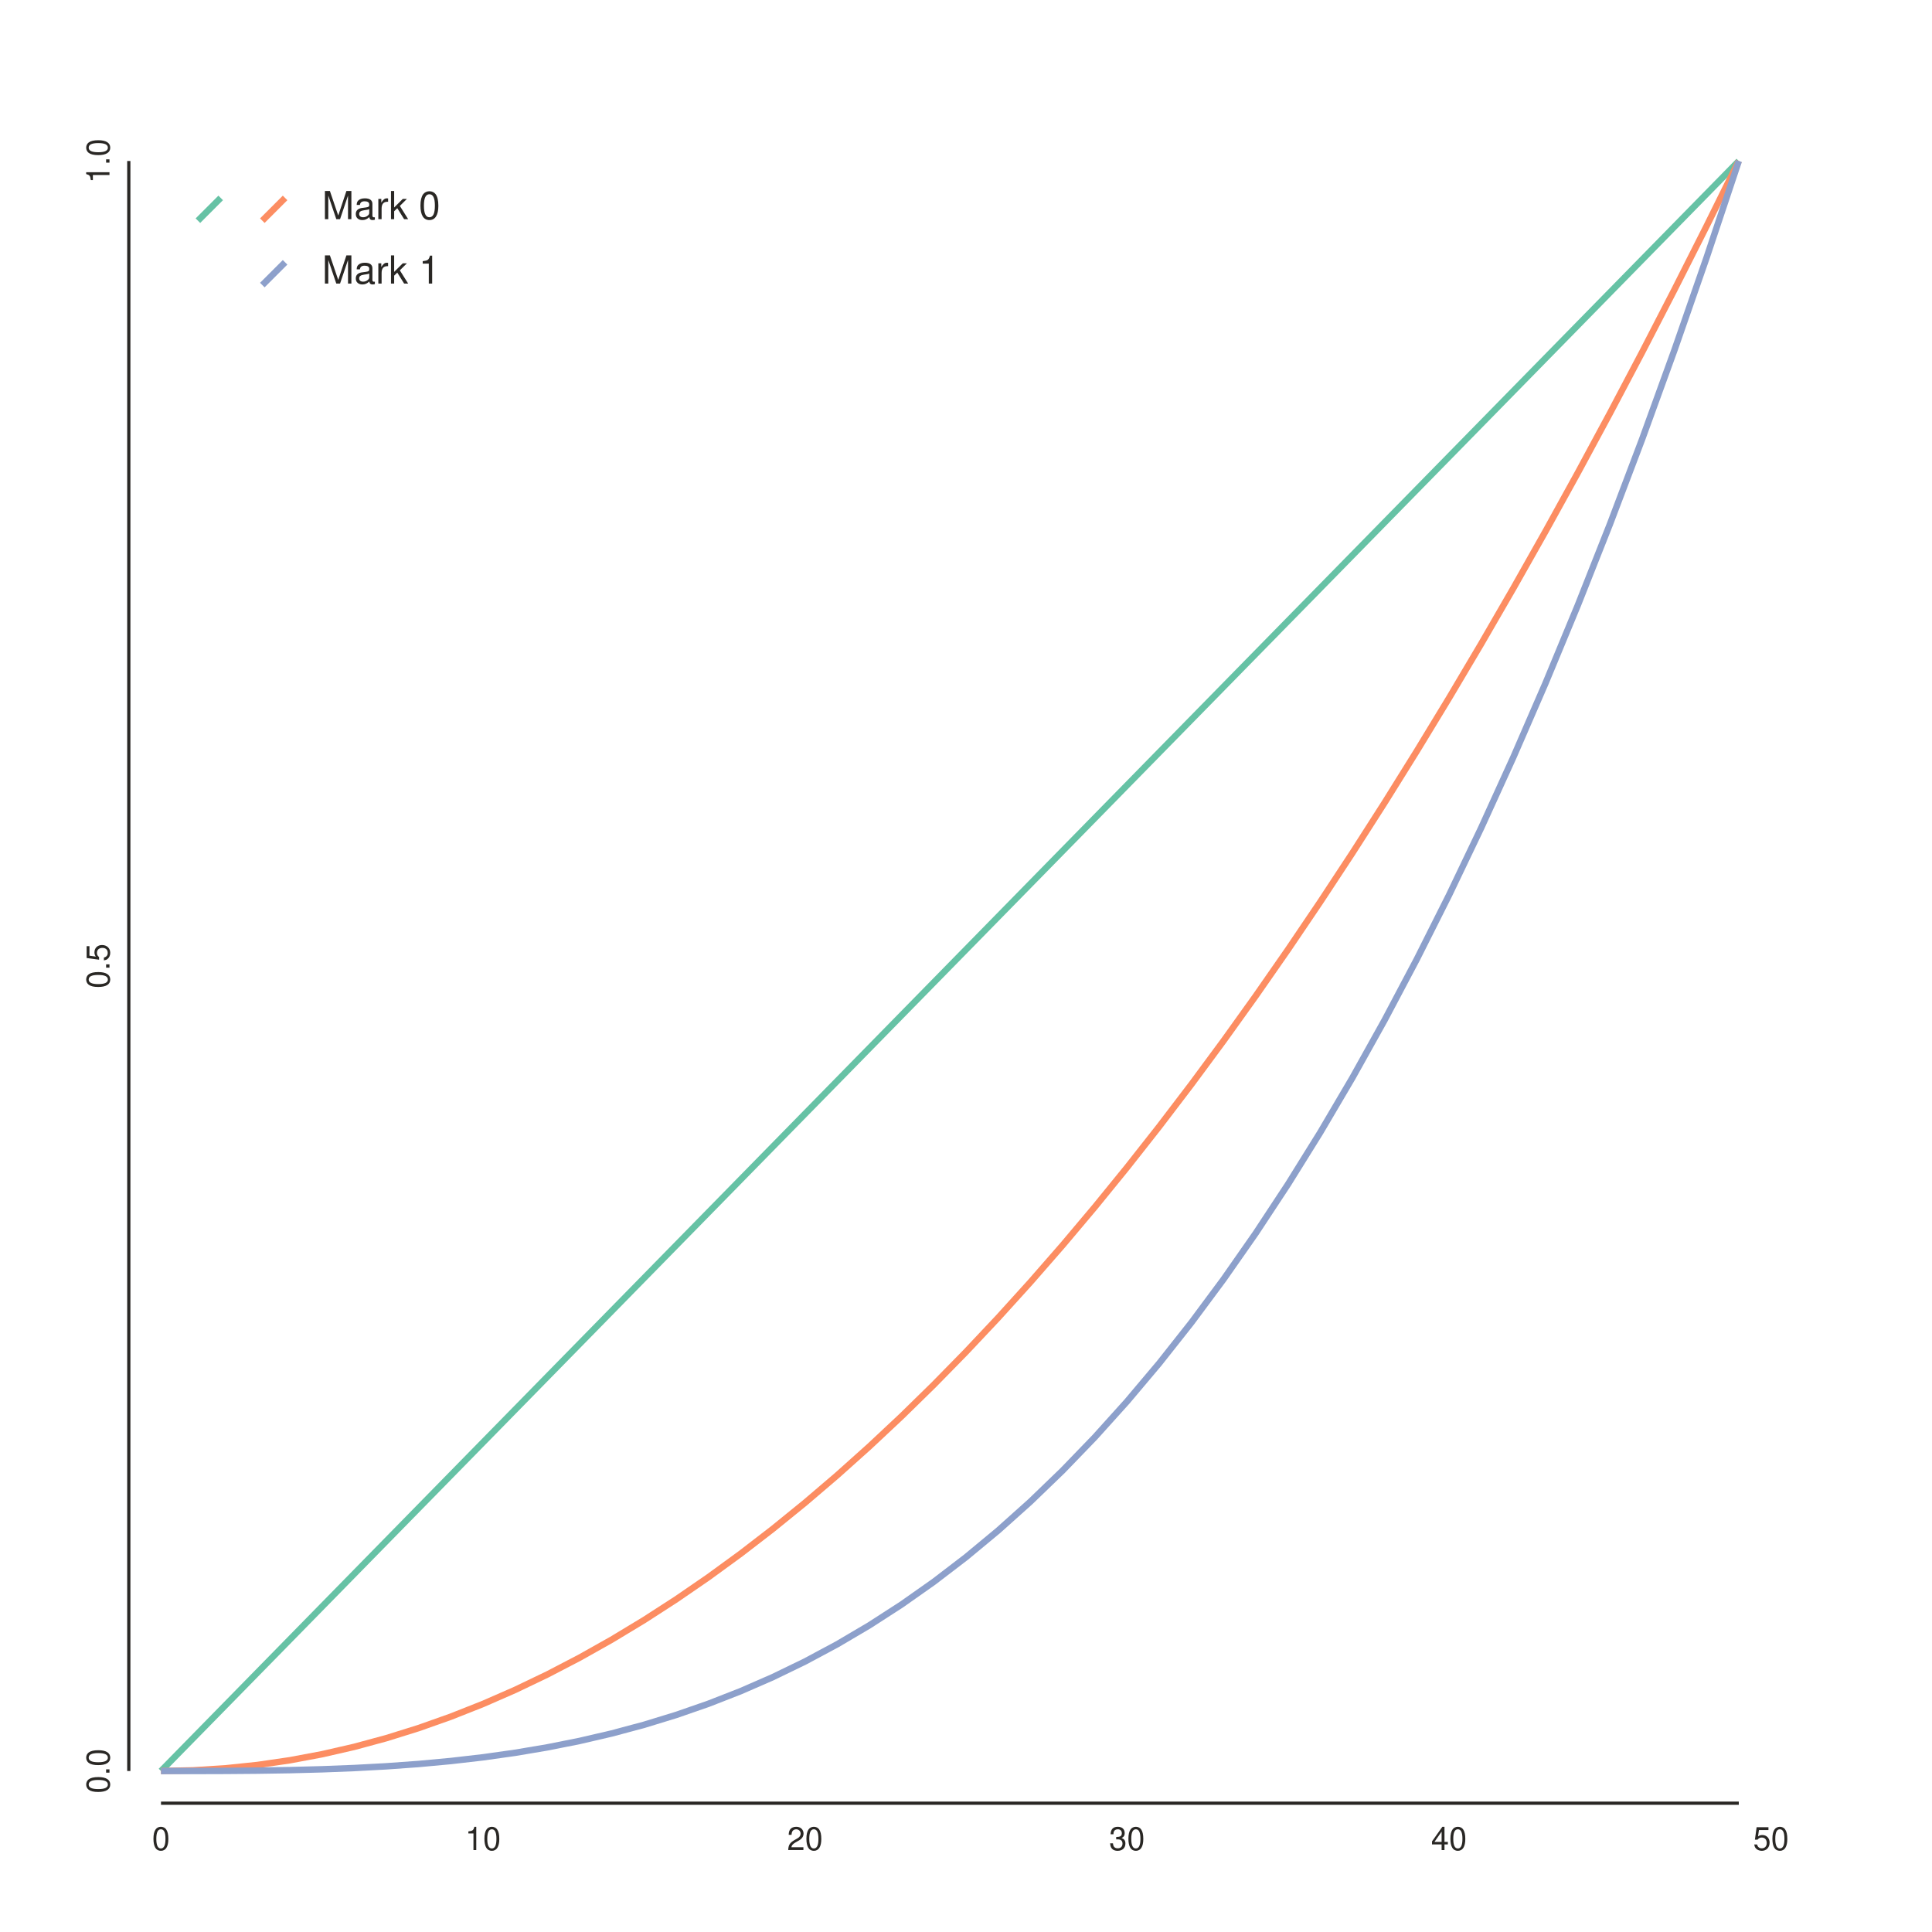
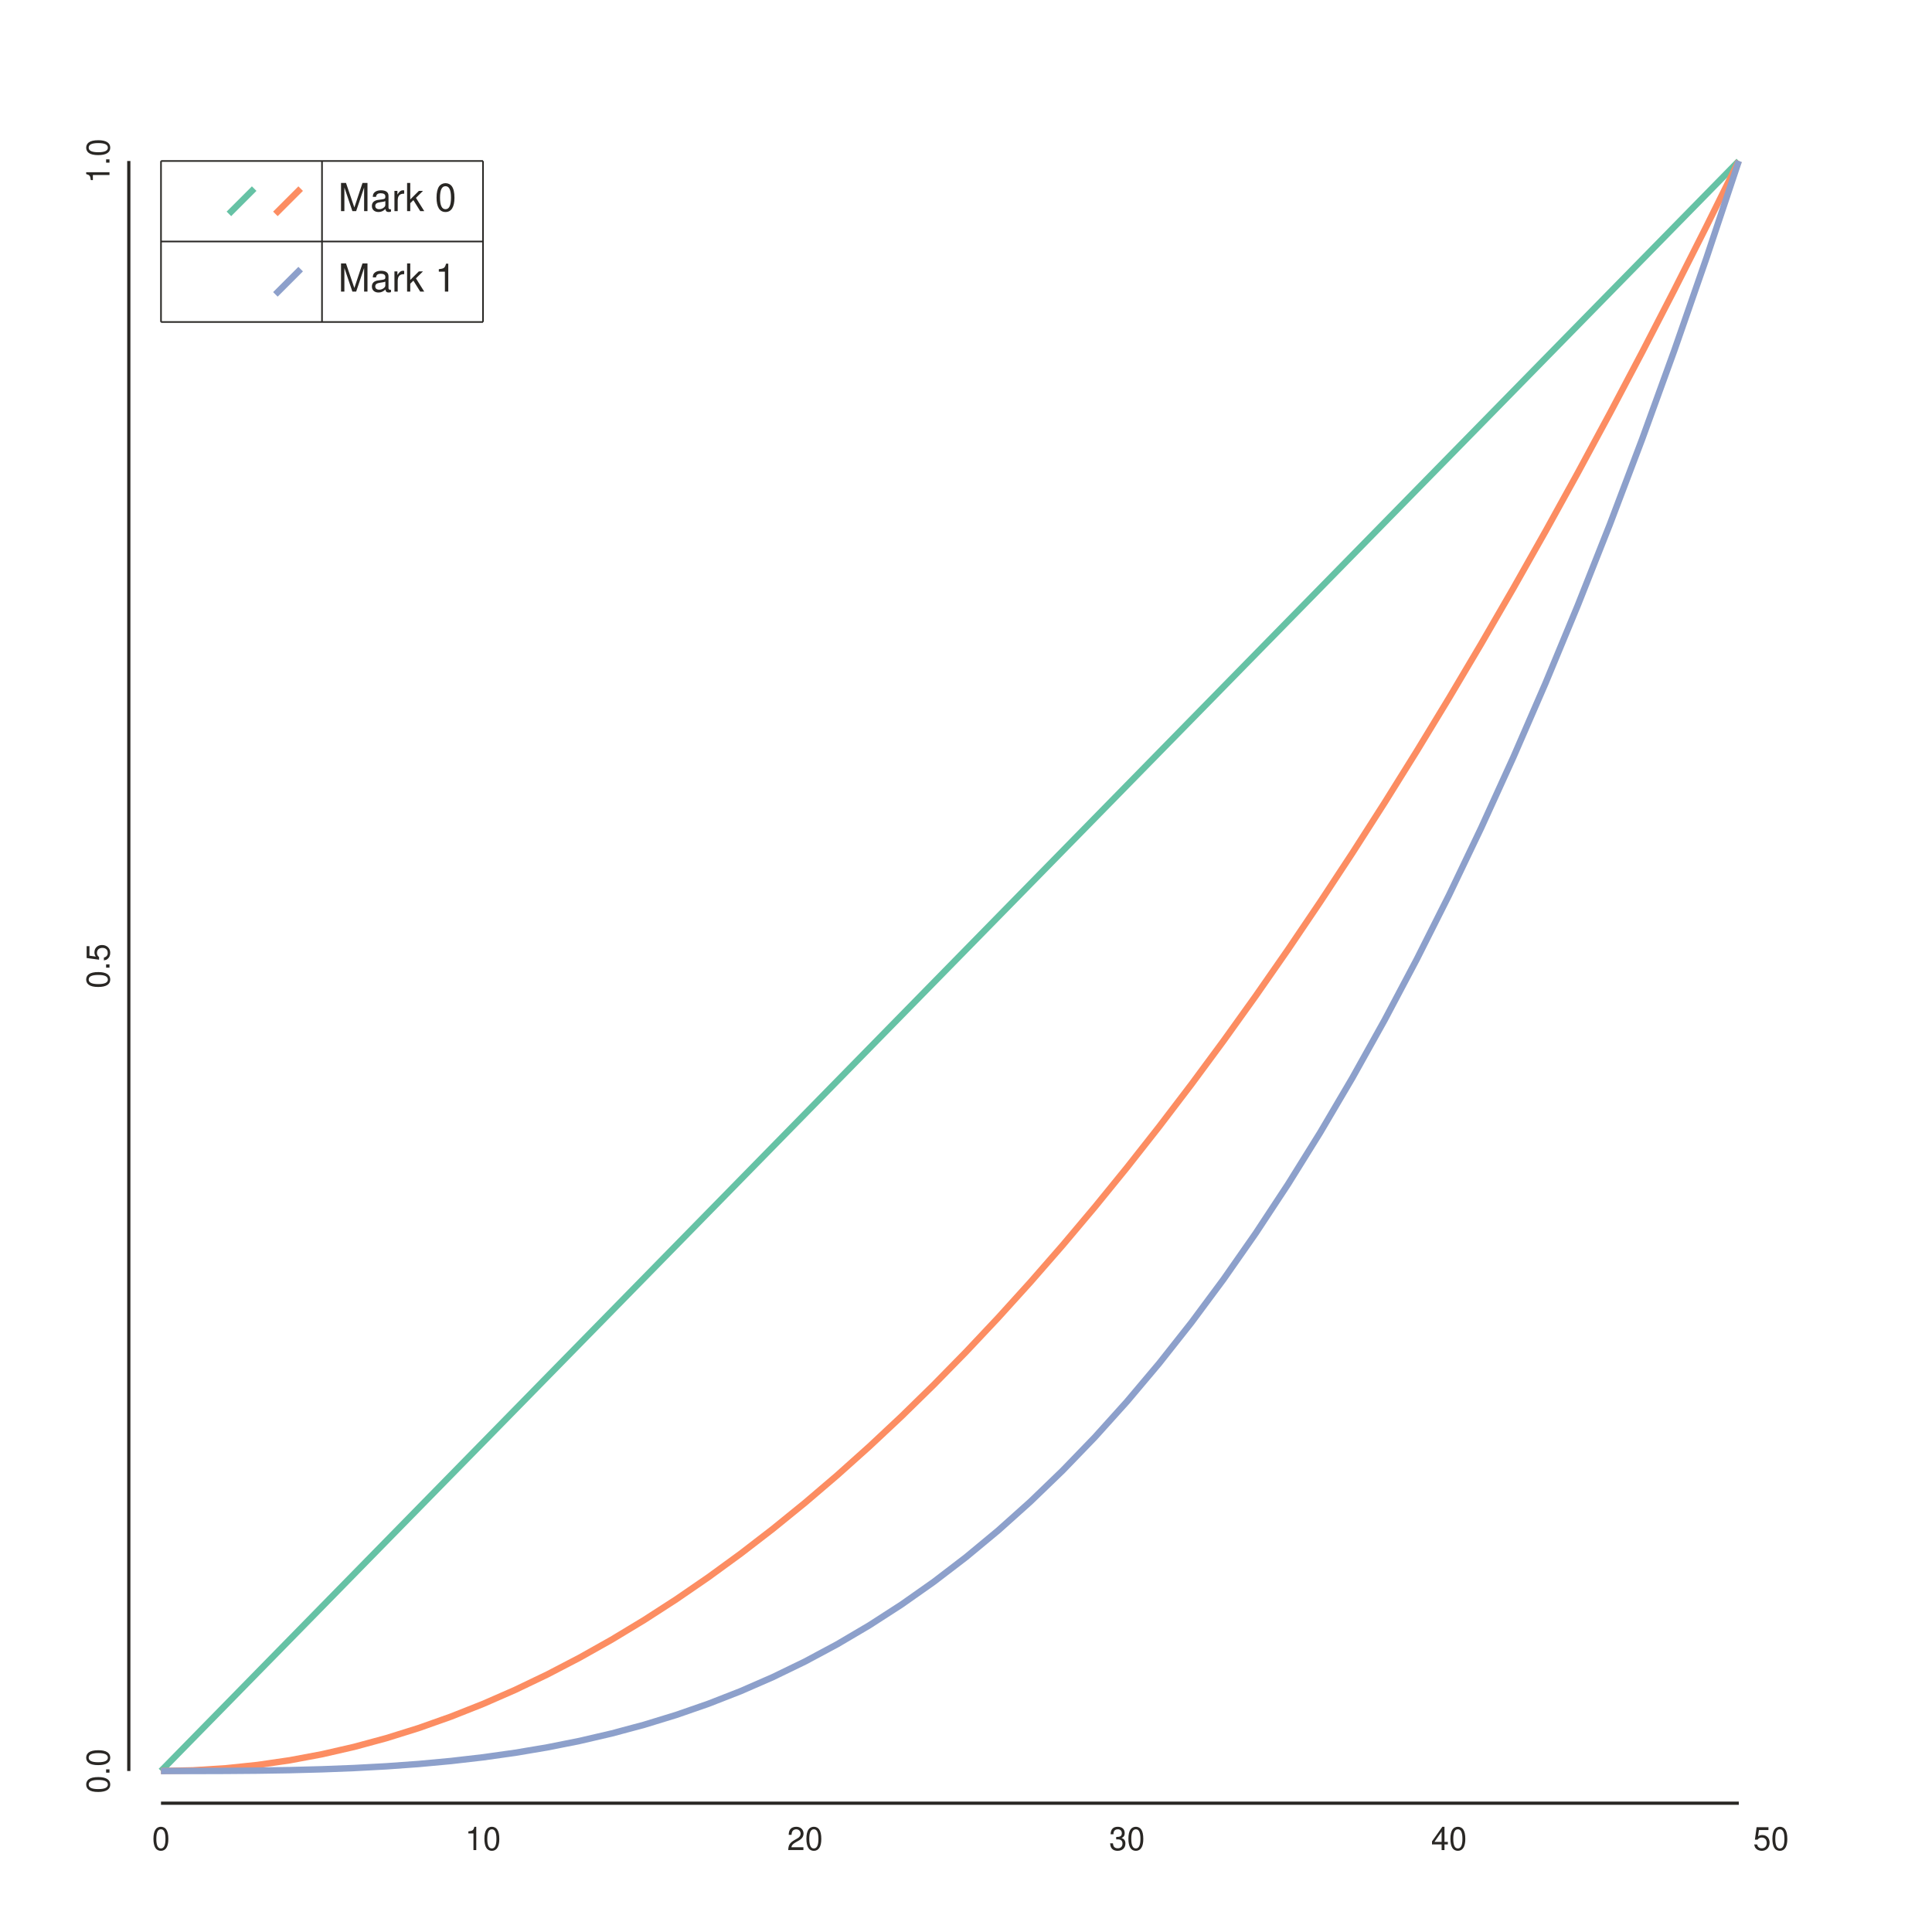
- <svg xmlns="http://www.w3.org/2000/svg" class="toyplot-canvas-Canvas" height="600px" id="tb66db41e9106440cba5841ec6cc23373" preserveAspectRatio="xMidYMid meet" style="background-color:transparent;fill:rgb(16.1%,15.3%,14.1%);fill-opacity:1.0;font-family:Helvetica;font-size:12px;opacity:1.0;stroke:rgb(16.1%,15.3%,14.1%);stroke-opacity:1.0;stroke-width:1.0" viewBox="0 0 600 600" width="600px">
-   <g class="toyplot-coordinates-Cartesian" id="t06d46fa5937f43d88ff4befdde0f9265">
-     <clipPath id="tc37786c9dbca4a8aa764f12be674f1d0">
+ <svg xmlns="http://www.w3.org/2000/svg" class="toyplot-canvas-Canvas" height="600px" id="t0d9e4d9d142e4cde91cde19cd0034e41" preserveAspectRatio="xMidYMid meet" style="background-color:transparent;fill:rgb(16.1%,15.3%,14.1%);fill-opacity:1.0;font-family:Helvetica;font-size:12px;opacity:1.0;stroke:rgb(16.1%,15.3%,14.1%);stroke-opacity:1.0;stroke-width:1.0" viewBox="0 0 600 600" width="600px">
+   <g class="toyplot-coordinates-Cartesian" id="tea4c01d221054e819307b64f7a216aa9">
+     <clipPath id="t828de3d172d141e89e8571acbb57aad8">
      <rect height="520.0" width="520.0" x="40.0" y="40.0" />
    </clipPath>
-     <g clip-path="url(#tc37786c9dbca4a8aa764f12be674f1d0)">
-       <g class="toyplot-mark-Plot" id="tda07e2cb2798407b8a4b949e6802a70b" style="fill:none">
+     <g clip-path="url(#t828de3d172d141e89e8571acbb57aad8)">
+       <g class="toyplot-mark-Plot" id="t0478a400e0064c6a98397def3a1df73f" style="fill:none">
        <g class="toyplot-Series">
          <path d="M 50.0 550.0 L 60.0 539.796 L 70.0 529.592 L 80.0 519.388 L 90.0 509.184 L 100.0 498.98 L 110.0 488.776 L 120 478.571 L 130.0 468.367 L 140.0 458.163 L 150.0 447.959 L 160.0 437.755 L 170.0 427.551 L 180.0 417.347 L 190 407.143 L 200.0 396.939 L 210.0 386.735 L 220.0 376.531 L 230.0 366.327 L 240.0 356.122 L 250.0 345.918 L 260.0 335.714 L 270.0 325.51 L 280.0 315.306 L 290.0 305.102 L 300.0 294.898 L 310.0 284.694 L 320.0 274.49 L 330 264.286 L 340.0 254.082 L 350.0 243.878 L 360.0 233.673 L 370.0 223.469 L 380.0 213.265 L 390.0 203.061 L 400.0 192.857 L 410.0 182.653 L 420.0 172.449 L 430.0 162.245 L 440.0 152.041 L 450.0 141.837 L 460.0 131.633 L 470.0 121.429 L 480.0 111.224 L 490.0 101.02 L 500.0 90.816 L 510.0 80.612 L 520.0 70.408 L 530.0 60.204 L 540.0 50.0" style="stroke:rgb(40%,76.1%,64.7%);stroke-opacity:1.0;stroke-width:2.0" />
        </g>
        <g class="toyplot-Series">
          <path d="M 50.0 550.0 L 60.0 549.792 L 70.0 549.167 L 80.0 548.126 L 90.0 546.668 L 100.0 544.794 L 110.0 542.503 L 120 539.796 L 130.0 536.672 L 140.0 533.132 L 150.0 529.175 L 160.0 524.802 L 170.0 520.012 L 180.0 514.806 L 190 509.184 L 200.0 503.145 L 210.0 496.689 L 220.0 489.817 L 230.0 482.528 L 240.0 474.823 L 250.0 466.701 L 260.0 458.163 L 270.0 449.209 L 280.0 439.838 L 290.0 430.05 L 300.0 419.846 L 310.0 409.225 L 320.0 398.188 L 330 386.735 L 340.0 374.865 L 350.0 362.578 L 360.0 349.875 L 370.0 336.756 L 380.0 323.219 L 390.0 309.267 L 400.0 294.898 L 410.0 280.112 L 420.0 264.91 L 430.0 249.292 L 440.0 233.257 L 450.0 216.805 L 460.0 199.938 L 470.0 182.653 L 480.0 164.952 L 490.0 146.835 L 500.0 128.301 L 510.0 109.35 L 520.0 89.983 L 530.0 70.2 L 540.0 50.0" style="stroke:rgb(98.8%,55.3%,38.4%);stroke-opacity:1.0;stroke-width:2.0" />
        </g>
      </g>
-       <g class="toyplot-mark-Plot" id="tcb1316f7fc9c4700aa1603aa2d213d0a" style="fill:none">
+       <g class="toyplot-mark-Plot" id="t0b180fbbde9244e9b8f17739677518ff" style="fill:none">
        <g class="toyplot-Series">
          <path d="M 50.0 550.0 L 60.0 549.996 L 70.0 549.966 L 80.0 549.885 L 90.0 549.728 L 100.0 549.469 L 110.0 549.082 L 120 548.542 L 130.0 547.824 L 140.0 546.902 L 150.0 545.75 L 160.0 544.343 L 170.0 542.656 L 180.0 540.663 L 190 538.338 L 200.0 535.656 L 210.0 532.592 L 220.0 529.12 L 230.0 525.214 L 240.0 520.85 L 250.0 516.001 L 260.0 510.641 L 270.0 504.747 L 280.0 498.291 L 290.0 491.249 L 300.0 483.595 L 310.0 475.303 L 320.0 466.349 L 330 456.706 L 340.0 446.348 L 350.0 435.252 L 360.0 423.39 L 370.0 410.738 L 380.0 397.27 L 390.0 382.961 L 400.0 367.784 L 410.0 351.715 L 420.0 334.728 L 430.0 316.798 L 440.0 297.898 L 450.0 278.004 L 460.0 257.091 L 470.0 235.131 L 480.0 212.101 L 490.0 187.974 L 500.0 162.725 L 510.0 136.329 L 520.0 108.76 L 530.0 79.992 L 540.0 50.0" style="stroke:rgb(55.3%,62.7%,79.6%);stroke-opacity:1.0;stroke-width:2.0" />
        </g>
      </g>
    </g>
-     <g class="toyplot-coordinates-Axis" id="tb88aa03897db447783a0bebeef47b2e4" transform="translate(50.0,550.0)translate(0,10.0)">
+     <g class="toyplot-coordinates-Axis" id="tb91a295f397a4093ab4908f48526ca5d" transform="translate(50.0,550.0)translate(0,10.0)">
      <line style="" x1="0" x2="490.0" y1="0" y2="0" />
      <g>
        <g transform="translate(0.0,6)">
          <text style="fill:rgb(16.1%,15.3%,14.1%);fill-opacity:1.0;font-family:helvetica;font-size:10.0;font-weight:normal;stroke:none;vertical-align:baseline;white-space:pre" x="-2.78" y="8.555">0</text>
        </g>
        <g transform="translate(100.0,6)">
          <text style="fill:rgb(16.1%,15.3%,14.1%);fill-opacity:1.0;font-family:helvetica;font-size:10.0;font-weight:normal;stroke:none;vertical-align:baseline;white-space:pre" x="-5.56" y="8.555">10</text>
        </g>
        <g transform="translate(200.0,6)">
          <text style="fill:rgb(16.1%,15.3%,14.1%);fill-opacity:1.0;font-family:helvetica;font-size:10.0;font-weight:normal;stroke:none;vertical-align:baseline;white-space:pre" x="-5.56" y="8.555">20</text>
        </g>
        <g transform="translate(300.0,6)">
          <text style="fill:rgb(16.1%,15.3%,14.1%);fill-opacity:1.0;font-family:helvetica;font-size:10.0;font-weight:normal;stroke:none;vertical-align:baseline;white-space:pre" x="-5.56" y="8.555">30</text>
        </g>
        <g transform="translate(400.0,6)">
          <text style="fill:rgb(16.1%,15.3%,14.1%);fill-opacity:1.0;font-family:helvetica;font-size:10.0;font-weight:normal;stroke:none;vertical-align:baseline;white-space:pre" x="-5.56" y="8.555">40</text>
        </g>
        <g transform="translate(500.0,6)">
          <text style="fill:rgb(16.1%,15.3%,14.1%);fill-opacity:1.0;font-family:helvetica;font-size:10.0;font-weight:normal;stroke:none;vertical-align:baseline;white-space:pre" x="-5.56" y="8.555">50</text>
        </g>
      </g>
      <g class="toyplot-coordinates-Axis-coordinates" style="visibility:hidden" transform="">
        <line style="stroke:rgb(43.9%,50.2%,56.5%);stroke-opacity:1.0;stroke-width:1.0" x1="0" x2="0" y1="-3.0" y2="4.5" />
        <text style="alignment-baseline:alphabetic;fill:rgb(43.9%,50.2%,56.5%);fill-opacity:1.0;font-size:10px;font-weight:normal;stroke:none;text-anchor:middle" x="0" y="-6" />
      </g>
    </g>
-     <g class="toyplot-coordinates-Axis" id="tc8a3fa8d3ac045cd877b5b45b57b4595" transform="translate(50.0,550.0)rotate(-90.0)translate(0,-10.0)">
+     <g class="toyplot-coordinates-Axis" id="t97c5fedf8ebf4ef58d14d725282b8cd6" transform="translate(50.0,550.0)rotate(-90.0)translate(0,-10.0)">
      <line style="" x1="0" x2="500.0" y1="0" y2="0" />
      <g>
        <g transform="translate(0.0,-6)">
          <text style="fill:rgb(16.1%,15.3%,14.1%);fill-opacity:1.0;font-family:helvetica;font-size:10.0;font-weight:normal;stroke:none;vertical-align:baseline;white-space:pre" x="-6.95" y="-4.4408920985e-16">0.0</text>
        </g>
        <g transform="translate(250.0,-6)">
          <text style="fill:rgb(16.1%,15.3%,14.1%);fill-opacity:1.0;font-family:helvetica;font-size:10.0;font-weight:normal;stroke:none;vertical-align:baseline;white-space:pre" x="-6.95" y="-4.4408920985e-16">0.5</text>
        </g>
        <g transform="translate(500.0,-6)">
          <text style="fill:rgb(16.1%,15.3%,14.1%);fill-opacity:1.0;font-family:helvetica;font-size:10.0;font-weight:normal;stroke:none;vertical-align:baseline;white-space:pre" x="-6.95" y="-4.4408920985e-16">1.0</text>
        </g>
      </g>
      <g class="toyplot-coordinates-Axis-coordinates" style="visibility:hidden" transform="">
        <line style="stroke:rgb(43.9%,50.2%,56.5%);stroke-opacity:1.0;stroke-width:1.0" x1="0" x2="0" y1="3.0" y2="-4.5" />
        <text style="alignment-baseline:hanging;fill:rgb(43.9%,50.2%,56.5%);fill-opacity:1.0;font-size:10px;font-weight:normal;stroke:none;text-anchor:middle" x="0" y="6" />
      </g>
    </g>
  </g>
-   <rect class="toyplot-mark-Legend" height="50.0" id="tb2e7499d861a40d28252e9c3c9a0ee5e" style="fill:none;stroke:none" width="50.0" x="50.0" y="50.0" />
-   <g style="stroke:rgb(40%,76.1%,64.7%);stroke-opacity:1.0;stroke-width:2.0">
-     <line transform="rotate(45, 65.0, 65.0)" x1="65.0" x2="65.0" y1="60.0" y2="70.0" />
-   </g>
-   <g style="stroke:rgb(98.8%,55.3%,38.4%);stroke-opacity:1.0;stroke-width:2.0">
-     <line transform="rotate(45, 85.0, 65.0)" x1="85.0" x2="85.0" y1="60.0" y2="70.0" />
-   </g>
-   <g transform="translate(100.0,65.0)">
-     <text style="fill:rgb(16.1%,15.3%,14.1%);fill-opacity:1.0;font-family:helvetica;font-size:12.0;font-weight:normal;stroke:none;vertical-align:baseline;white-space:pre" x="0" y="3.066">Mark 0</text>
-   </g>
-   <g style="stroke:rgb(55.3%,62.7%,79.6%);stroke-opacity:1.0;stroke-width:2.0">
-     <line transform="rotate(45, 85.0, 85.0)" x1="85.0" x2="85.0" y1="80.0" y2="90.0" />
-   </g>
-   <g transform="translate(100.0,85.0)">
-     <text style="fill:rgb(16.1%,15.3%,14.1%);fill-opacity:1.0;font-family:helvetica;font-size:12.0;font-weight:normal;stroke:none;vertical-align:baseline;white-space:pre" x="0" y="3.066">Mark 1</text>
+   <g class="toyplot-coordinates-Table" id="t5f9d95d665dd42fe8e976c8a65eb3dbe">
+     <g transform="translate(95.0,62.5)">
+       <g style="fill:rgb(40%,76.1%,64.7%);fill-opacity:1.0;stroke:rgb(40%,76.1%,64.7%);stroke-opacity:1.0;stroke-width:2.0">
+         <line transform="rotate(45, -19.986, -4.4408920985006262e-16)" x1="-19.986" x2="-19.986" y1="-5.55" y2="5.55" />
+       </g>
+       <text style="fill:rgb(16.1%,15.3%,14.1%);fill-opacity:1.0;font-family:helvetica;font-size:12.0;font-weight:normal;stroke:none;vertical-align:baseline;white-space:pre" x="-14.436" y="3.066"> </text>
+       <g style="fill:rgb(98.8%,55.3%,38.4%);fill-opacity:1.0;stroke:rgb(98.8%,55.3%,38.4%);stroke-opacity:1.0;stroke-width:2.0">
+         <line transform="rotate(45, -5.55, -4.4408920985006262e-16)" x1="-5.55" x2="-5.55" y1="-5.55" y2="5.55" />
+       </g>
+     </g>
+     <g transform="translate(105.0,62.5)">
+       <text style="fill:rgb(16.1%,15.3%,14.1%);fill-opacity:1.0;font-family:helvetica;font-size:12.0;font-weight:normal;stroke:none;vertical-align:baseline;white-space:pre" x="0" y="3.066">Mark 0</text>
+     </g>
+     <g transform="translate(95.0,87.5)">
+       <g style="fill:rgb(55.3%,62.7%,79.6%);fill-opacity:1.0;stroke:rgb(55.3%,62.7%,79.6%);stroke-opacity:1.0;stroke-width:2.0">
+         <line transform="rotate(45, -5.55, -4.4408920985006262e-16)" x1="-5.55" x2="-5.55" y1="-5.55" y2="5.55" />
+       </g>
+     </g>
+     <g transform="translate(105.0,87.5)">
+       <text style="fill:rgb(16.1%,15.3%,14.1%);fill-opacity:1.0;font-family:helvetica;font-size:12.0;font-weight:normal;stroke:none;vertical-align:baseline;white-space:pre" x="0" y="3.066">Mark 1</text>
+     </g>
+     <line style="stroke:rgb(16.1%,15.3%,14.1%);stroke-opacity:1.0;stroke-width:0.5" x1="50.0" x2="150.0" y1="50.0" y2="50.0" />
+     <line style="stroke:rgb(16.1%,15.3%,14.1%);stroke-opacity:1.0;stroke-width:0.5" x1="50.0" x2="150.0" y1="75.0" y2="75.0" />
+     <line style="stroke:rgb(16.1%,15.3%,14.1%);stroke-opacity:1.0;stroke-width:0.5" x1="50.0" x2="150.0" y1="100.0" y2="100.0" />
+     <line style="stroke:rgb(16.1%,15.3%,14.1%);stroke-opacity:1.0;stroke-width:0.5" x1="50.0" x2="50.0" y1="50.0" y2="100.0" />
+     <line style="stroke:rgb(16.1%,15.3%,14.1%);stroke-opacity:1.0;stroke-width:0.5" x1="100.0" x2="100.0" y1="50.0" y2="100.0" />
+     <line style="stroke:rgb(16.1%,15.3%,14.1%);stroke-opacity:1.0;stroke-width:0.5" x1="150.0" x2="150.0" y1="50.0" y2="100.0" />
  </g>
</svg>
